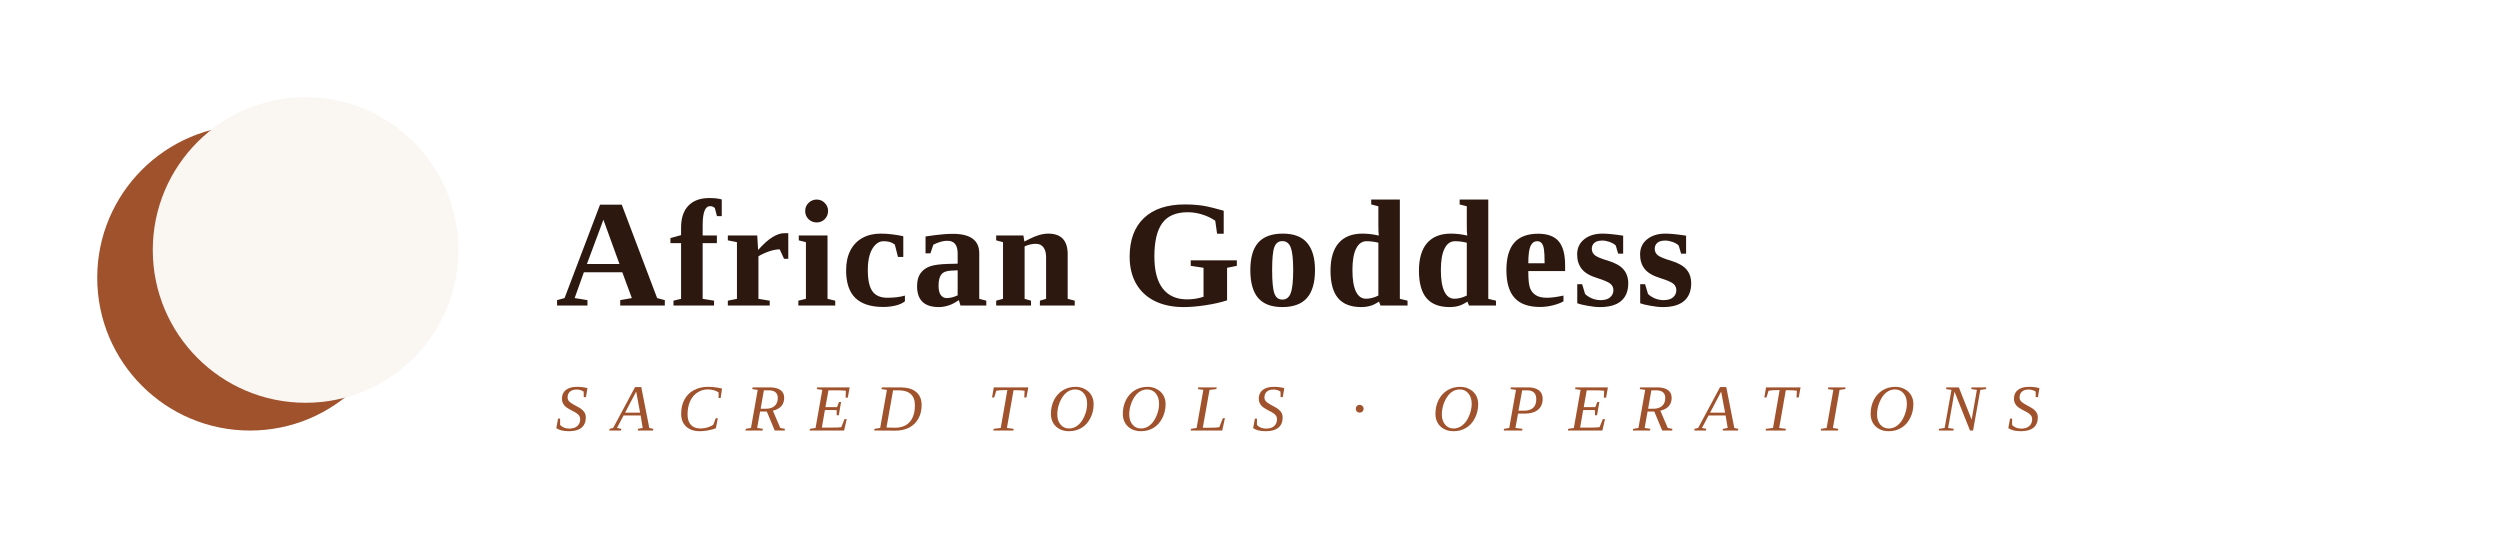
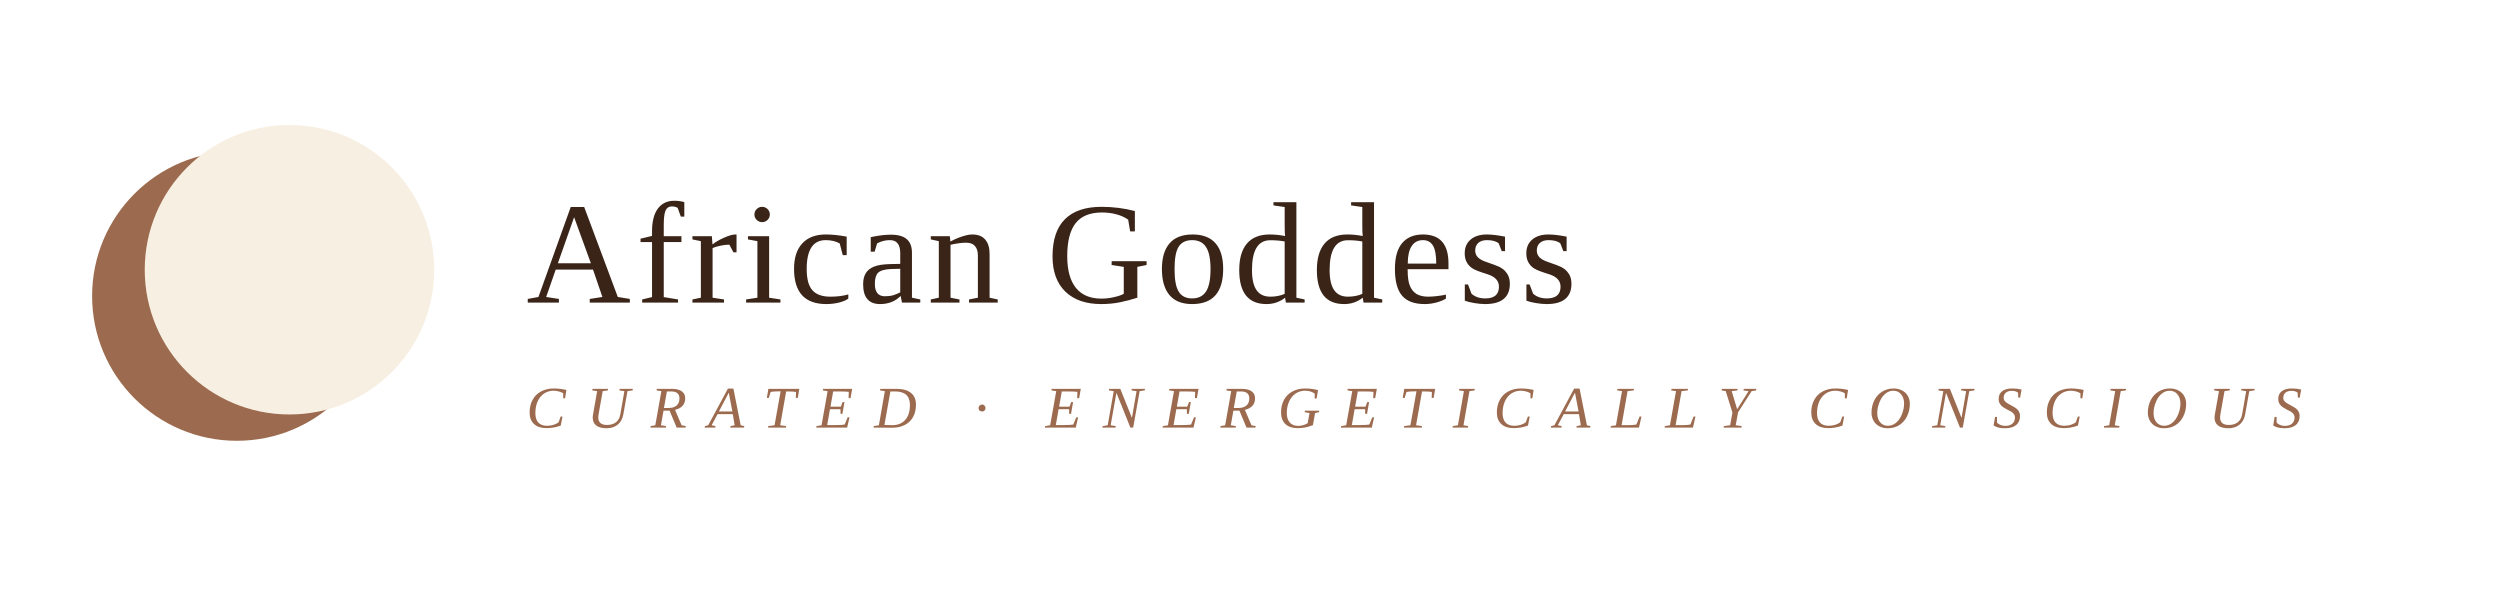
- <svg xmlns="http://www.w3.org/2000/svg" viewBox="0 0 360 80" width="360" height="80">
-   <circle cx="36" cy="40" r="22" fill="#A0522D" />
-   <circle cx="44" cy="36" r="22" fill="#FAF6F1" />
-   <text x="80" y="44" font-family="Georgia, 'Times New Roman', serif" font-size="22" fill="#2D1810" font-weight="600" letter-spacing="0.5">African Goddess</text>
-   <text x="80" y="62" font-family="Georgia, 'Times New Roman', serif" font-size="9.5" fill="#A0522D" font-style="italic" letter-spacing="3.5">SACRED  TOOLS  ·  OPERATIONS</text>
+ <svg xmlns="http://www.w3.org/2000/svg" viewBox="0 0 380 90" width="380" height="90">
+   <circle cx="36" cy="45" r="22" fill="#9c6b4f" />
+   <circle cx="44" cy="41" r="22" fill="#f7efe1" />
+   <text x="80" y="46" font-family="Georgia, 'Times New Roman', serif" font-size="22" fill="#3a2418" font-weight="500" letter-spacing="0.8">African Goddess</text>
+   <text x="80" y="65" font-family="Georgia, 'Times New Roman', serif" font-size="9" fill="#9c6b4f" font-style="italic" letter-spacing="3.2">CURATED  ·  ENERGETICALLY  CONSCIOUS</text>
</svg>
